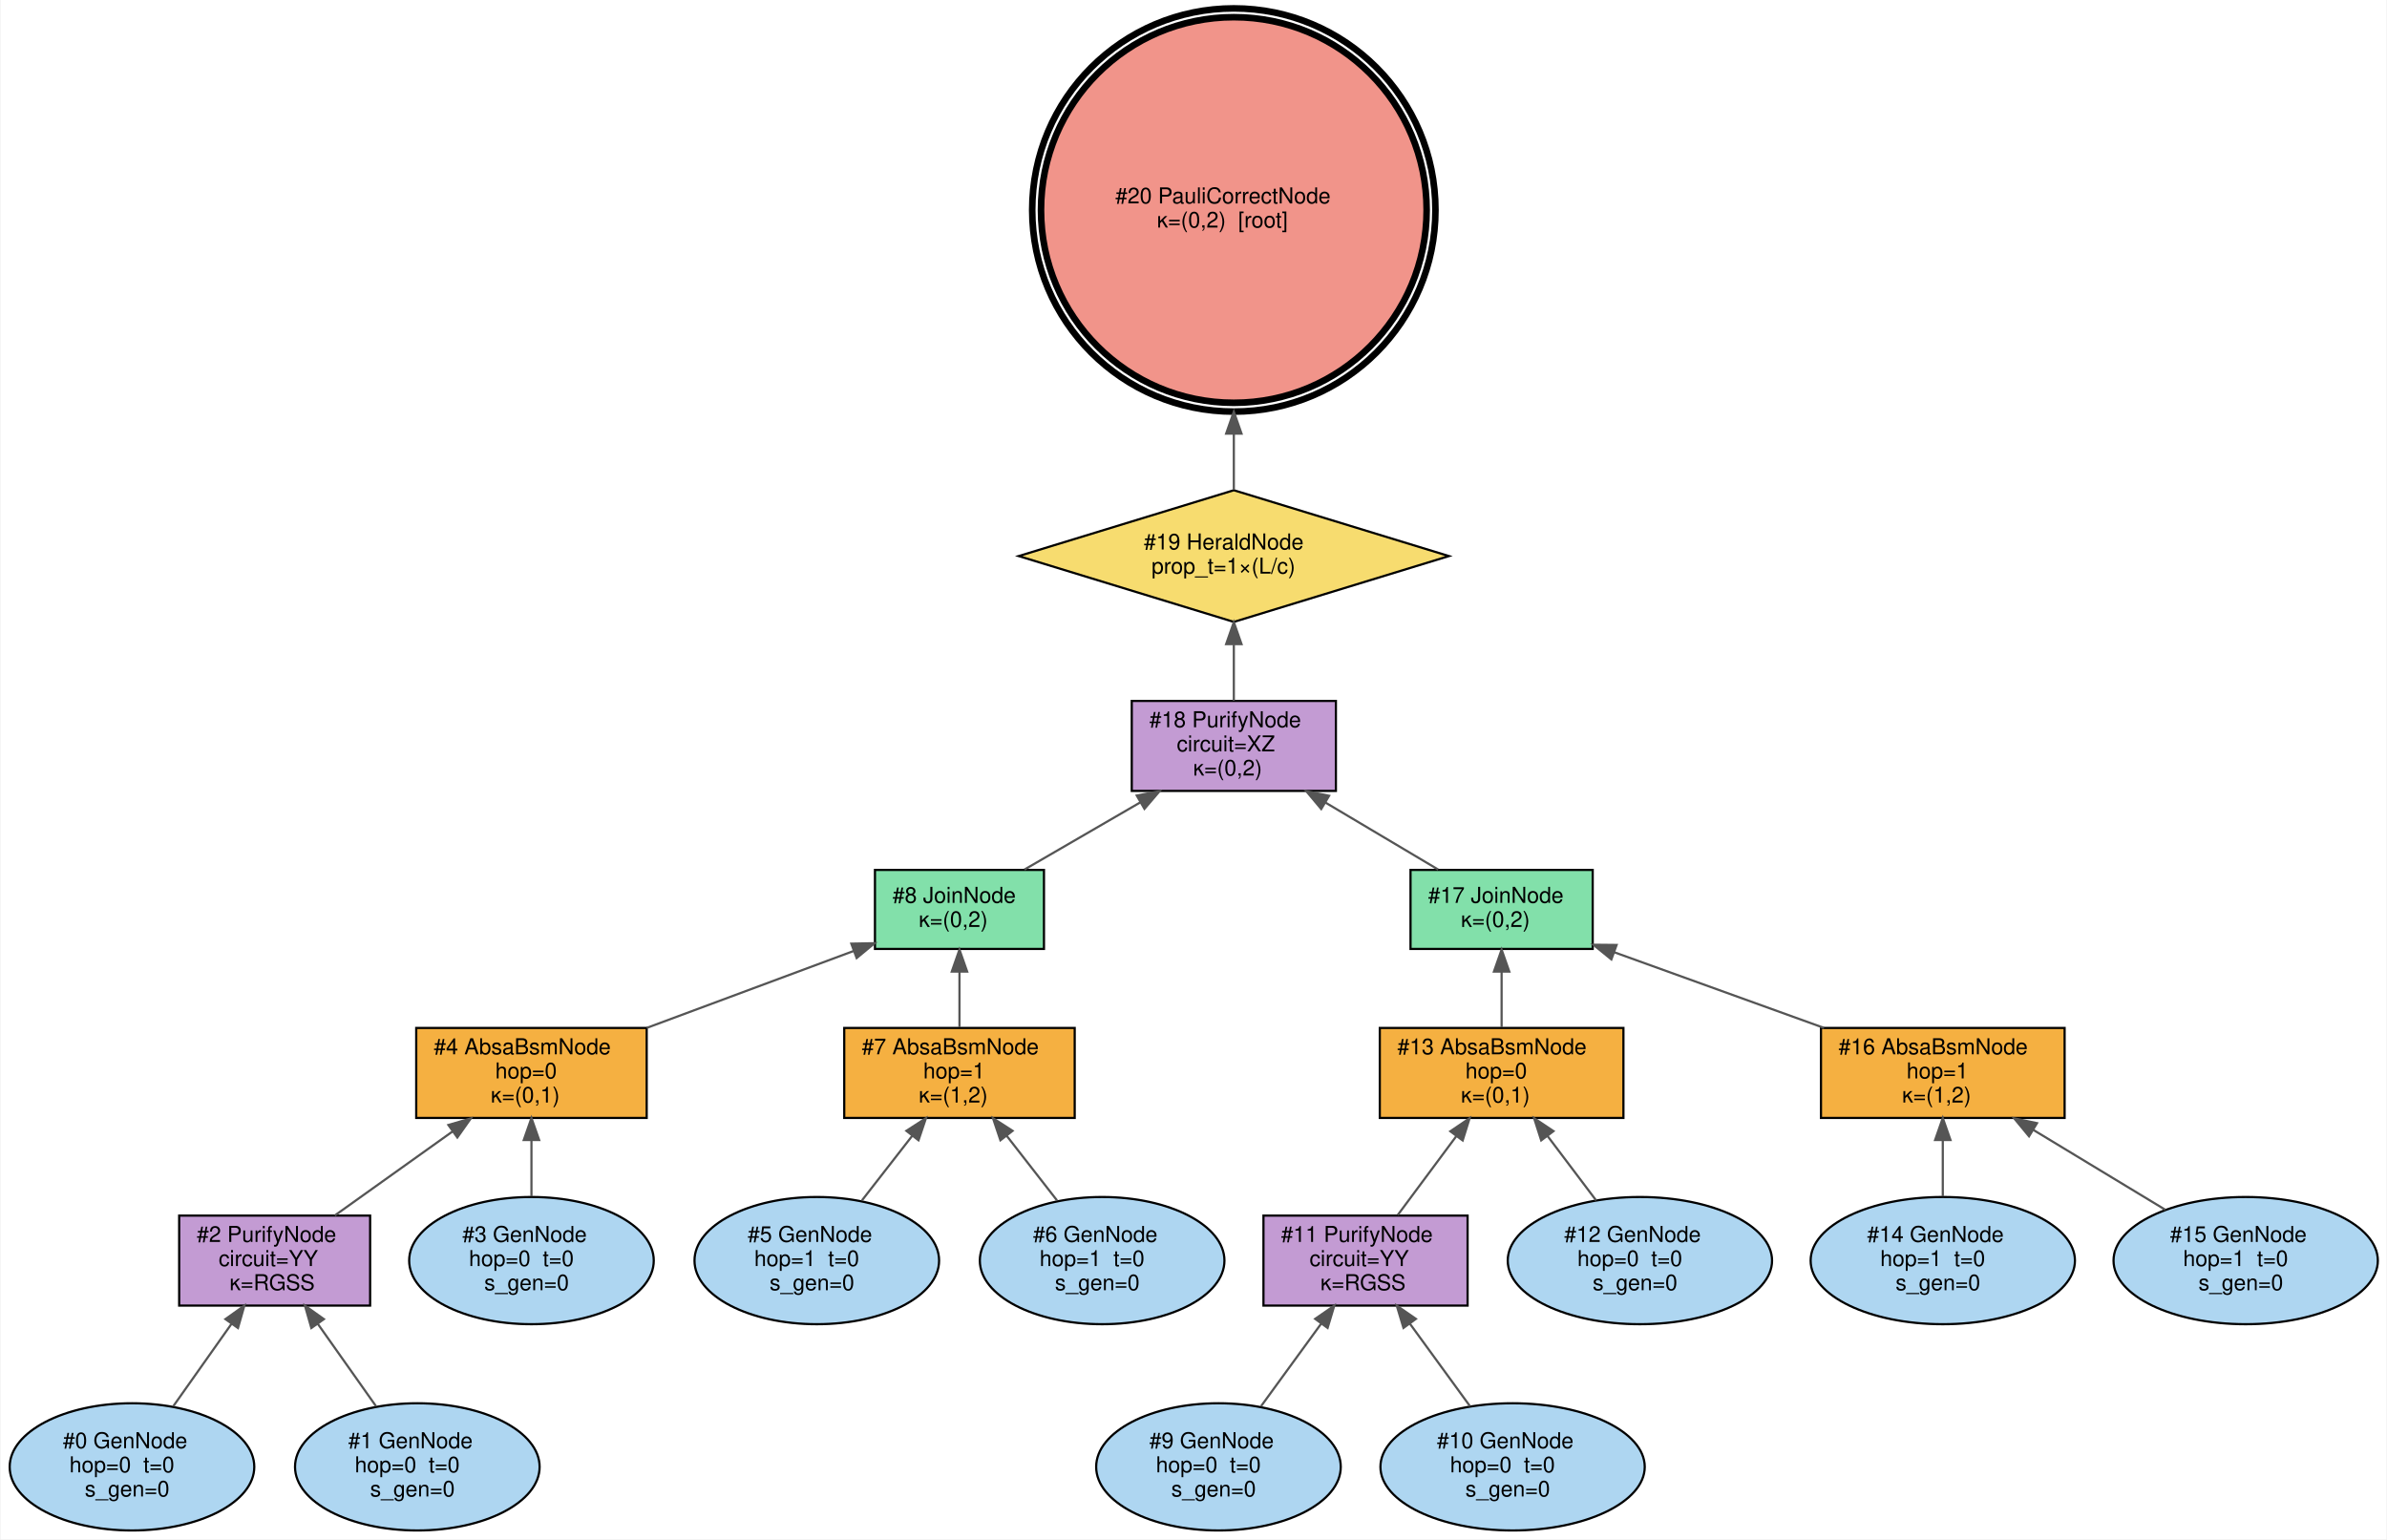
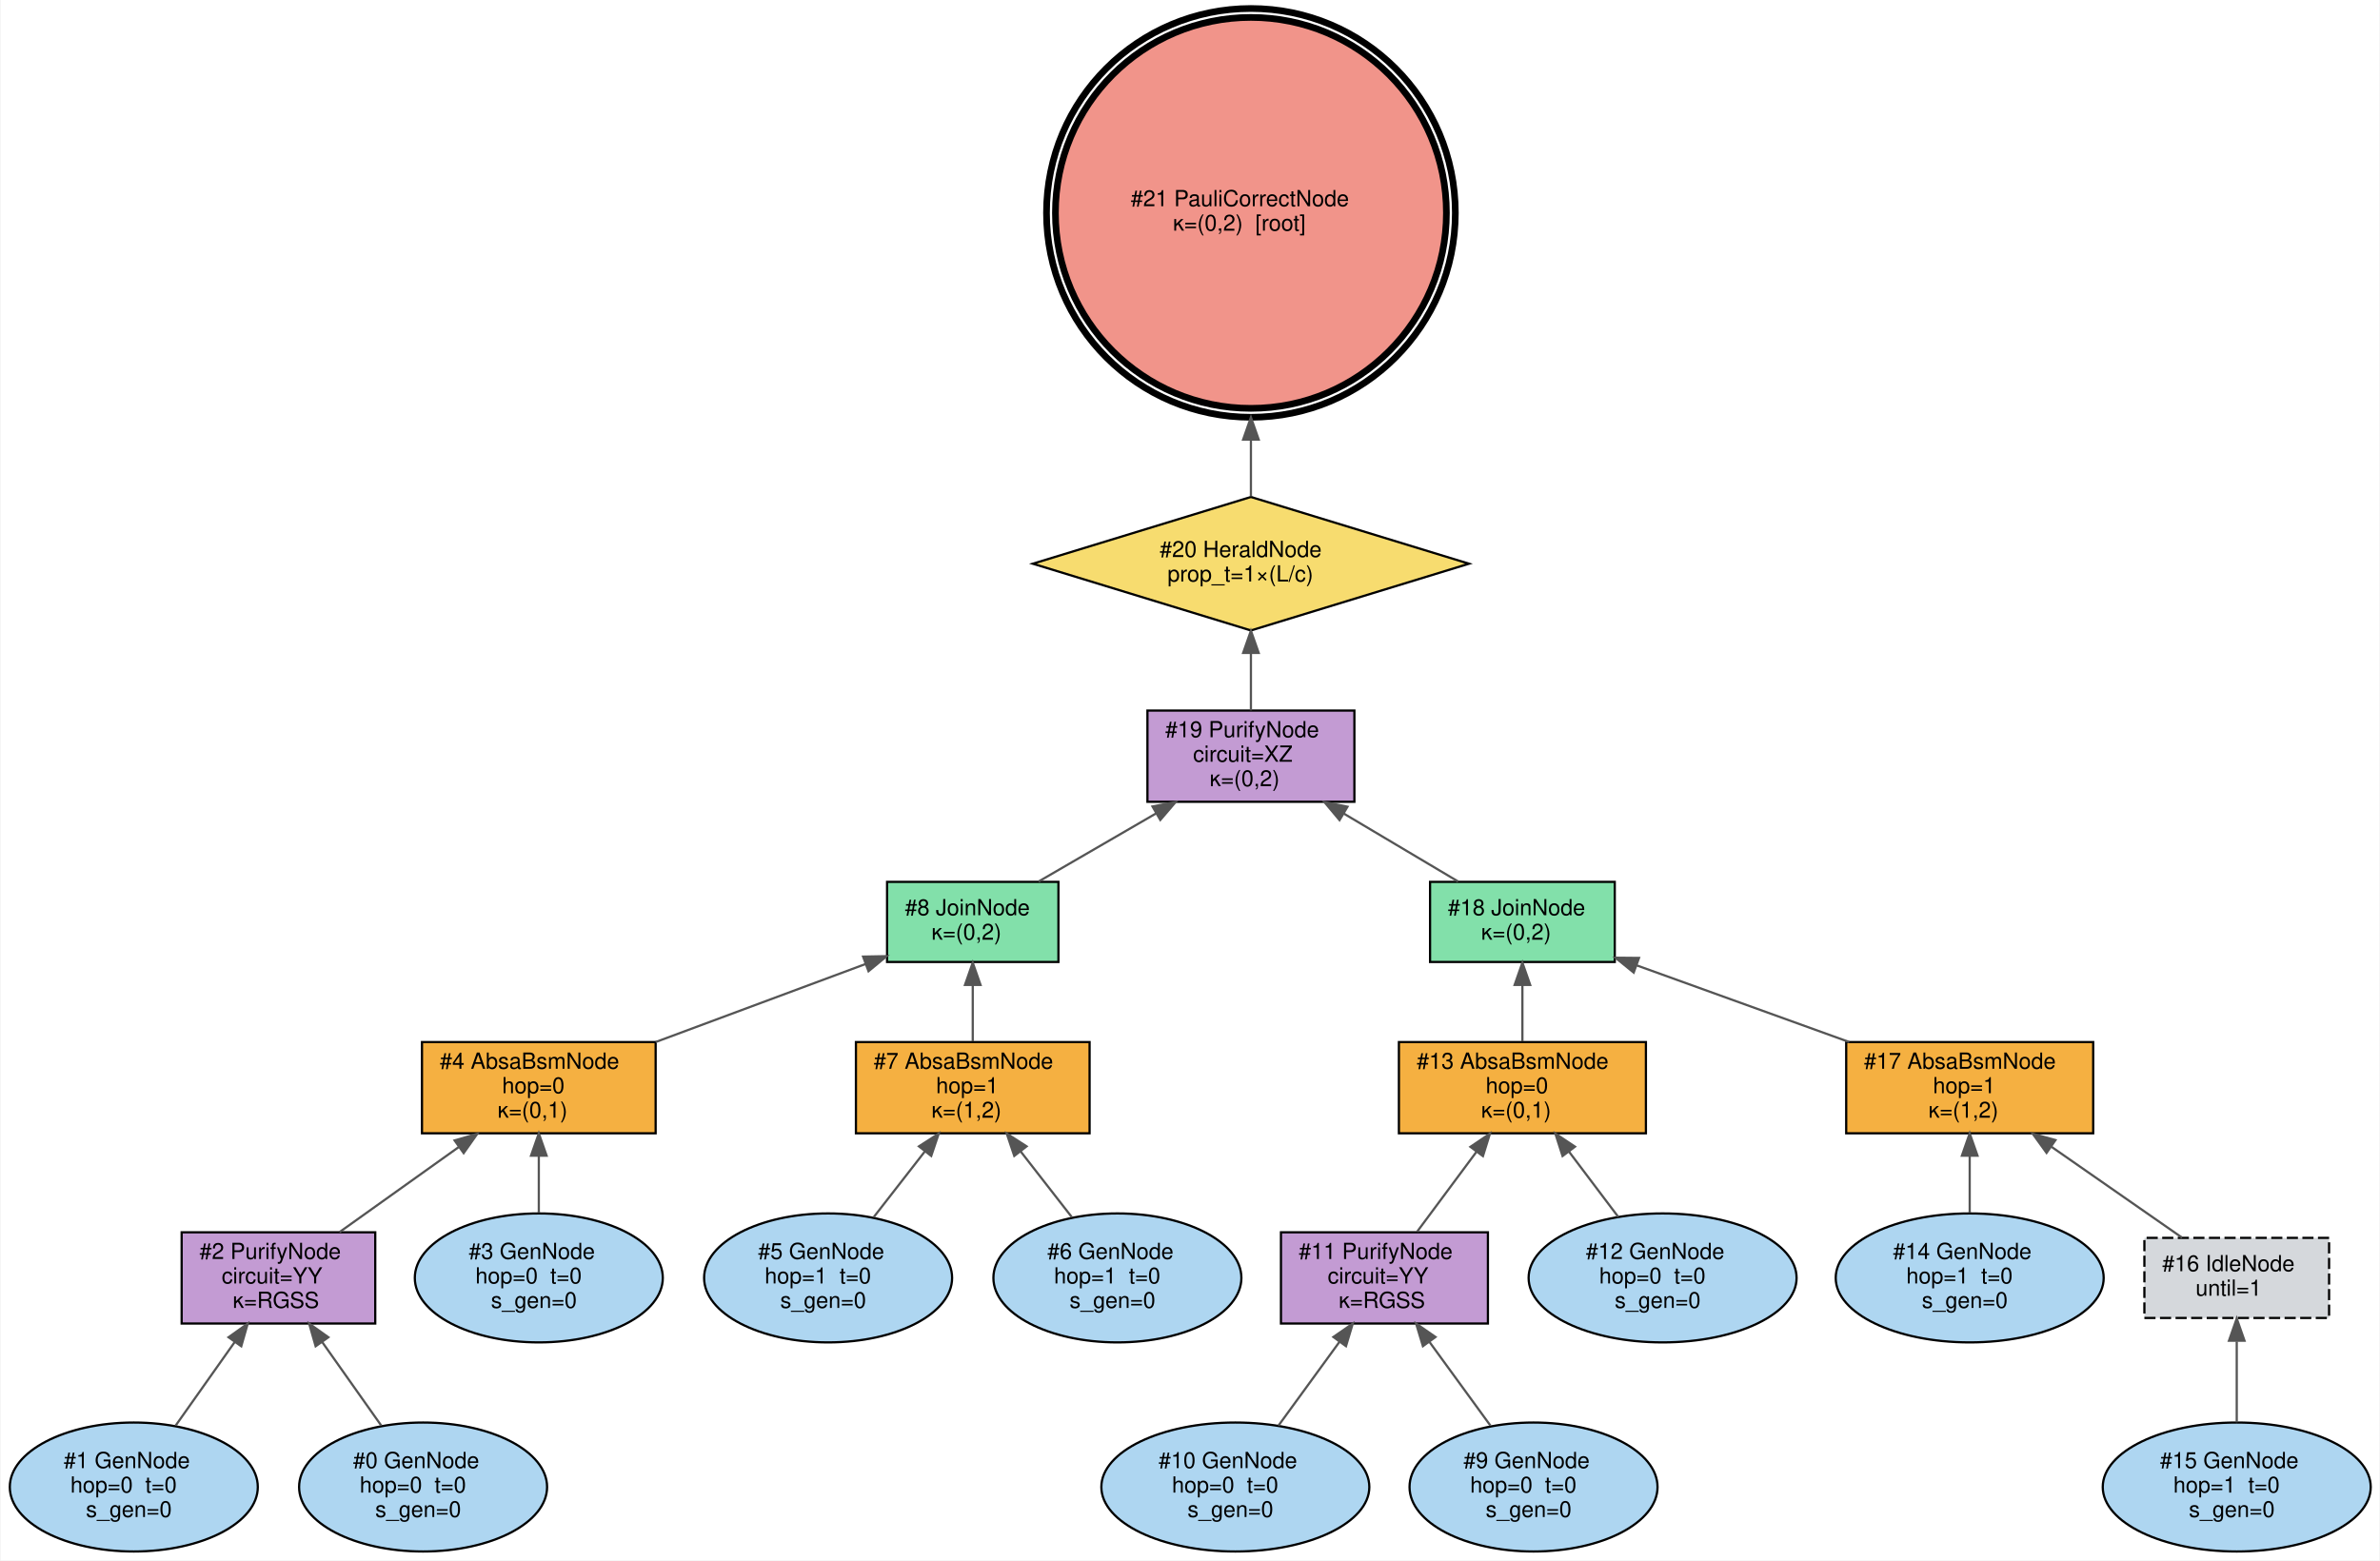
- <svg xmlns="http://www.w3.org/2000/svg" width="1087pt" height="701pt" viewBox="0.00 0.00 1086.97 701.33">
+ <svg xmlns="http://www.w3.org/2000/svg" width="1069pt" height="701pt" viewBox="0.00 0.00 1068.97 701.33">
  <g id="graph0" class="graph" transform="scale(1 1) rotate(0) translate(4 697.33)">
-     <polygon fill="white" stroke="transparent" points="-4,4 -4,-697.33 1082.97,-697.33 1082.97,4 -4,4" />
+     <polygon fill="white" stroke="transparent" points="-4,4 -4,-697.33 1064.97,-697.33 1064.97,4 -4,4" />
    <g id="node1" class="node">
-       <ellipse fill="#aed6f1" stroke="black" cx="55.86" cy="-28.99" rx="55.72" ry="28.98" />
-       <text text-anchor="start" x="24.36" y="-37.49" font-family="Helvetica,sans-Serif" font-size="10.00">#0 GenNode</text>
-       <text text-anchor="start" x="27.36" y="-26.49" font-family="Helvetica,sans-Serif" font-size="10.00">hop=0  t=0</text>
-       <text text-anchor="start" x="34.36" y="-15.49" font-family="Helvetica,sans-Serif" font-size="10.00">s_gen=0</text>
+       <ellipse fill="#aed6f1" stroke="black" cx="185.86" cy="-28.99" rx="55.72" ry="28.98" />
+       <text text-anchor="start" x="154.36" y="-37.49" font-family="Helvetica,sans-Serif" font-size="10.00">#0 GenNode</text>
+       <text text-anchor="start" x="157.36" y="-26.49" font-family="Helvetica,sans-Serif" font-size="10.00">hop=0  t=0</text>
+       <text text-anchor="start" x="164.36" y="-15.49" font-family="Helvetica,sans-Serif" font-size="10.00">s_gen=0</text>
    </g>
    <g id="node3" class="node">
      <polygon fill="#c39bd3" stroke="black" points="164.36,-143.47 77.36,-143.47 77.36,-102.47 164.36,-102.47 164.36,-143.47" />
      <text text-anchor="start" x="85.36" y="-131.47" font-family="Helvetica,sans-Serif" font-size="10.00">#2 PurifyNode</text>
      <text text-anchor="start" x="95.36" y="-120.47" font-family="Helvetica,sans-Serif" font-size="10.00">circuit=YY</text>
      <text text-anchor="start" x="100.36" y="-109.47" font-family="Helvetica,sans-Serif" font-size="10.00">κ=RGSS</text>
    </g>
    <g id="edge1" class="edge">
+       <path fill="none" stroke="#555555" d="M167.06,-56.6C158.73,-68.38 148.94,-82.24 140.51,-94.16" />
+       <polygon fill="#555555" stroke="#555555" points="137.58,-92.26 134.66,-102.44 143.29,-96.3 137.58,-92.26" />
+     </g>
+     <g id="node2" class="node">
+       <ellipse fill="#aed6f1" stroke="black" cx="55.86" cy="-28.99" rx="55.72" ry="28.98" />
+       <text text-anchor="start" x="24.36" y="-37.49" font-family="Helvetica,sans-Serif" font-size="10.00">#1 GenNode</text>
+       <text text-anchor="start" x="27.36" y="-26.49" font-family="Helvetica,sans-Serif" font-size="10.00">hop=0  t=0</text>
+       <text text-anchor="start" x="34.36" y="-15.49" font-family="Helvetica,sans-Serif" font-size="10.00">s_gen=0</text>
+     </g>
+     <g id="edge2" class="edge">
      <path fill="none" stroke="#555555" d="M74.66,-56.6C82.99,-68.38 92.79,-82.24 101.21,-94.16" />
      <polygon fill="#555555" stroke="#555555" points="98.43,-96.3 107.06,-102.44 104.15,-92.26 98.43,-96.3" />
-     </g>
-     <g id="node2" class="node">
-       <ellipse fill="#aed6f1" stroke="black" cx="185.86" cy="-28.99" rx="55.72" ry="28.98" />
-       <text text-anchor="start" x="154.36" y="-37.49" font-family="Helvetica,sans-Serif" font-size="10.00">#1 GenNode</text>
-       <text text-anchor="start" x="157.36" y="-26.49" font-family="Helvetica,sans-Serif" font-size="10.00">hop=0  t=0</text>
-       <text text-anchor="start" x="164.36" y="-15.49" font-family="Helvetica,sans-Serif" font-size="10.00">s_gen=0</text>
-     </g>
-     <g id="edge2" class="edge">
-       <path fill="none" stroke="#555555" d="M167.06,-56.6C158.73,-68.38 148.94,-82.24 140.51,-94.16" />
-       <polygon fill="#555555" stroke="#555555" points="137.58,-92.26 134.66,-102.44 143.29,-96.3 137.58,-92.26" />
    </g>
    <g id="node5" class="node">
      <polygon fill="#f5b041" stroke="black" points="290.36,-228.97 185.36,-228.97 185.36,-187.97 290.36,-187.97 290.36,-228.97" />
      <text text-anchor="start" x="193.36" y="-216.97" font-family="Helvetica,sans-Serif" font-size="10.00">#4 AbsaBsmNode</text>
      <text text-anchor="start" x="221.36" y="-205.97" font-family="Helvetica,sans-Serif" font-size="10.00">hop=0</text>
      <text text-anchor="start" x="219.36" y="-194.97" font-family="Helvetica,sans-Serif" font-size="10.00">κ=(0,1)</text>
    </g>
    <g id="edge3" class="edge">
      <path fill="none" stroke="#555555" d="M148.29,-143.55C164.31,-154.98 184.71,-169.54 202,-181.87" />
      <polygon fill="#555555" stroke="#555555" points="200.02,-184.76 210.2,-187.72 204.09,-179.07 200.02,-184.76" />
    </g>
    <g id="node4" class="node">
      <ellipse fill="#aed6f1" stroke="black" cx="237.86" cy="-122.97" rx="55.72" ry="28.98" />
      <text text-anchor="start" x="206.36" y="-131.47" font-family="Helvetica,sans-Serif" font-size="10.00">#3 GenNode</text>
      <text text-anchor="start" x="209.36" y="-120.47" font-family="Helvetica,sans-Serif" font-size="10.00">hop=0  t=0</text>
      <text text-anchor="start" x="216.36" y="-109.47" font-family="Helvetica,sans-Serif" font-size="10.00">s_gen=0</text>
    </g>
    <g id="edge4" class="edge">
      <path fill="none" stroke="#555555" d="M237.86,-152.24C237.86,-160.49 237.86,-169.53 237.86,-177.86" />
      <polygon fill="#555555" stroke="#555555" points="234.36,-177.92 237.86,-187.92 241.36,-177.92 234.36,-177.92" />
    </g>
    <g id="node9" class="node">
      <polygon fill="#82e0aa" stroke="black" points="471.36,-300.97 394.36,-300.97 394.36,-264.97 471.36,-264.97 471.36,-300.97" />
      <text text-anchor="start" x="402.36" y="-285.97" font-family="Helvetica,sans-Serif" font-size="10.00">#8 JoinNode</text>
      <text text-anchor="start" x="414.36" y="-274.97" font-family="Helvetica,sans-Serif" font-size="10.00">κ=(0,2)</text>
    </g>
    <g id="edge7" class="edge">
      <path fill="none" stroke="#555555" d="M290.37,-228.99C319.77,-239.92 356.14,-253.44 384.78,-264.09" />
      <polygon fill="#555555" stroke="#555555" points="383.59,-267.38 394.18,-267.58 386.02,-260.82 383.59,-267.38" />
    </g>
    <g id="node6" class="node">
      <ellipse fill="#aed6f1" stroke="black" cx="367.86" cy="-122.97" rx="55.72" ry="28.98" />
      <text text-anchor="start" x="336.36" y="-131.47" font-family="Helvetica,sans-Serif" font-size="10.00">#5 GenNode</text>
      <text text-anchor="start" x="339.36" y="-120.47" font-family="Helvetica,sans-Serif" font-size="10.00">hop=1  t=0</text>
      <text text-anchor="start" x="346.36" y="-109.47" font-family="Helvetica,sans-Serif" font-size="10.00">s_gen=0</text>
    </g>
    <g id="node8" class="node">
      <polygon fill="#f5b041" stroke="black" points="485.36,-228.97 380.36,-228.97 380.36,-187.97 485.36,-187.97 485.36,-228.97" />
      <text text-anchor="start" x="388.36" y="-216.97" font-family="Helvetica,sans-Serif" font-size="10.00">#7 AbsaBsmNode</text>
      <text text-anchor="start" x="416.36" y="-205.97" font-family="Helvetica,sans-Serif" font-size="10.00">hop=1</text>
      <text text-anchor="start" x="414.36" y="-194.97" font-family="Helvetica,sans-Serif" font-size="10.00">κ=(1,2)</text>
    </g>
    <g id="edge5" class="edge">
      <path fill="none" stroke="#555555" d="M388.43,-150.39C395.73,-159.78 403.98,-170.36 411.36,-179.85" />
      <polygon fill="#555555" stroke="#555555" points="408.68,-182.1 417.58,-187.84 414.2,-177.8 408.68,-182.1" />
    </g>
    <g id="node7" class="node">
      <ellipse fill="#aed6f1" stroke="black" cx="497.86" cy="-122.97" rx="55.72" ry="28.98" />
      <text text-anchor="start" x="466.36" y="-131.47" font-family="Helvetica,sans-Serif" font-size="10.00">#6 GenNode</text>
      <text text-anchor="start" x="469.36" y="-120.47" font-family="Helvetica,sans-Serif" font-size="10.00">hop=1  t=0</text>
      <text text-anchor="start" x="476.36" y="-109.47" font-family="Helvetica,sans-Serif" font-size="10.00">s_gen=0</text>
    </g>
    <g id="edge6" class="edge">
      <path fill="none" stroke="#555555" d="M477.3,-150.39C469.99,-159.78 461.75,-170.36 454.36,-179.85" />
      <polygon fill="#555555" stroke="#555555" points="451.52,-177.8 448.14,-187.84 457.05,-182.1 451.52,-177.8" />
    </g>
    <g id="edge8" class="edge">
      <path fill="none" stroke="#555555" d="M432.86,-229.28C432.86,-237.06 432.86,-246.12 432.86,-254.52" />
      <polygon fill="#555555" stroke="#555555" points="429.36,-254.65 432.86,-264.65 436.36,-254.65 429.36,-254.65" />
    </g>
-     <g id="node19" class="node">
+     <g id="node20" class="node">
      <polygon fill="#c39bd3" stroke="black" points="604.36,-377.97 511.36,-377.97 511.36,-336.97 604.36,-336.97 604.36,-377.97" />
-       <text text-anchor="start" x="519.36" y="-365.97" font-family="Helvetica,sans-Serif" font-size="10.00">#18 PurifyNode</text>
+       <text text-anchor="start" x="519.36" y="-365.97" font-family="Helvetica,sans-Serif" font-size="10.00">#19 PurifyNode</text>
      <text text-anchor="start" x="531.86" y="-354.97" font-family="Helvetica,sans-Serif" font-size="10.00">circuit=XZ</text>
      <text text-anchor="start" x="539.36" y="-343.97" font-family="Helvetica,sans-Serif" font-size="10.00">κ=(0,2)</text>
    </g>
-     <g id="edge17" class="edge">
+     <g id="edge18" class="edge">
      <path fill="none" stroke="#555555" d="M462.48,-301.15C478.22,-310.28 497.85,-321.66 515.2,-331.72" />
      <polygon fill="#555555" stroke="#555555" points="513.63,-334.86 524.03,-336.85 517.14,-328.8 513.63,-334.86" />
    </g>
    <g id="node10" class="node">
-       <ellipse fill="#aed6f1" stroke="black" cx="550.86" cy="-28.99" rx="55.72" ry="28.98" />
-       <text text-anchor="start" x="519.36" y="-37.49" font-family="Helvetica,sans-Serif" font-size="10.00">#9 GenNode</text>
-       <text text-anchor="start" x="522.36" y="-26.49" font-family="Helvetica,sans-Serif" font-size="10.00">hop=0  t=0</text>
-       <text text-anchor="start" x="529.36" y="-15.49" font-family="Helvetica,sans-Serif" font-size="10.00">s_gen=0</text>
+       <ellipse fill="#aed6f1" stroke="black" cx="684.86" cy="-28.99" rx="55.72" ry="28.98" />
+       <text text-anchor="start" x="653.36" y="-37.49" font-family="Helvetica,sans-Serif" font-size="10.00">#9 GenNode</text>
+       <text text-anchor="start" x="656.36" y="-26.49" font-family="Helvetica,sans-Serif" font-size="10.00">hop=0  t=0</text>
+       <text text-anchor="start" x="663.36" y="-15.49" font-family="Helvetica,sans-Serif" font-size="10.00">s_gen=0</text>
    </g>
    <g id="node12" class="node">
      <polygon fill="#c39bd3" stroke="black" points="664.36,-143.47 571.36,-143.47 571.36,-102.47 664.36,-102.47 664.36,-143.47" />
      <text text-anchor="start" x="579.36" y="-131.47" font-family="Helvetica,sans-Serif" font-size="10.00">#11 PurifyNode</text>
      <text text-anchor="start" x="592.36" y="-120.47" font-family="Helvetica,sans-Serif" font-size="10.00">circuit=YY</text>
      <text text-anchor="start" x="597.36" y="-109.47" font-family="Helvetica,sans-Serif" font-size="10.00">κ=RGSS</text>
    </g>
    <g id="edge9" class="edge">
+       <path fill="none" stroke="#555555" d="M665.48,-56.6C656.9,-68.38 646.8,-82.24 638.12,-94.16" />
+       <polygon fill="#555555" stroke="#555555" points="635.15,-92.3 632.09,-102.44 640.81,-96.42 635.15,-92.3" />
+     </g>
+     <g id="node11" class="node">
+       <ellipse fill="#aed6f1" stroke="black" cx="550.86" cy="-28.99" rx="60.21" ry="28.98" />
+       <text text-anchor="start" x="516.36" y="-37.49" font-family="Helvetica,sans-Serif" font-size="10.00">#10 GenNode</text>
+       <text text-anchor="start" x="522.36" y="-26.49" font-family="Helvetica,sans-Serif" font-size="10.00">hop=0  t=0</text>
+       <text text-anchor="start" x="529.36" y="-15.49" font-family="Helvetica,sans-Serif" font-size="10.00">s_gen=0</text>
+     </g>
+     <g id="edge10" class="edge">
      <path fill="none" stroke="#555555" d="M570.24,-56.6C578.82,-68.38 588.92,-82.24 597.6,-94.16" />
      <polygon fill="#555555" stroke="#555555" points="594.92,-96.42 603.63,-102.44 600.58,-92.3 594.92,-96.42" />
-     </g>
-     <g id="node11" class="node">
-       <ellipse fill="#aed6f1" stroke="black" cx="684.86" cy="-28.99" rx="60.21" ry="28.98" />
-       <text text-anchor="start" x="650.36" y="-37.49" font-family="Helvetica,sans-Serif" font-size="10.00">#10 GenNode</text>
-       <text text-anchor="start" x="656.36" y="-26.49" font-family="Helvetica,sans-Serif" font-size="10.00">hop=0  t=0</text>
-       <text text-anchor="start" x="663.36" y="-15.49" font-family="Helvetica,sans-Serif" font-size="10.00">s_gen=0</text>
-     </g>
-     <g id="edge10" class="edge">
-       <path fill="none" stroke="#555555" d="M665.48,-56.6C656.9,-68.38 646.8,-82.24 638.12,-94.16" />
-       <polygon fill="#555555" stroke="#555555" points="635.15,-92.3 632.09,-102.44 640.81,-96.42 635.15,-92.3" />
    </g>
    <g id="node14" class="node">
      <polygon fill="#f5b041" stroke="black" points="735.36,-228.97 624.36,-228.97 624.36,-187.97 735.36,-187.97 735.36,-228.97" />
      <text text-anchor="start" x="632.36" y="-216.97" font-family="Helvetica,sans-Serif" font-size="10.00">#13 AbsaBsmNode</text>
      <text text-anchor="start" x="663.36" y="-205.97" font-family="Helvetica,sans-Serif" font-size="10.00">hop=0</text>
      <text text-anchor="start" x="661.36" y="-194.97" font-family="Helvetica,sans-Serif" font-size="10.00">κ=(0,1)</text>
    </g>
    <g id="edge11" class="edge">
      <path fill="none" stroke="#555555" d="M632.55,-143.76C640.51,-154.47 650.46,-167.88 659.19,-179.62" />
      <polygon fill="#555555" stroke="#555555" points="656.5,-181.88 665.27,-187.82 662.12,-177.71 656.5,-181.88" />
    </g>
    <g id="node13" class="node">
      <ellipse fill="#aed6f1" stroke="black" cx="742.86" cy="-122.97" rx="60.21" ry="28.98" />
      <text text-anchor="start" x="708.36" y="-131.47" font-family="Helvetica,sans-Serif" font-size="10.00">#12 GenNode</text>
      <text text-anchor="start" x="714.36" y="-120.47" font-family="Helvetica,sans-Serif" font-size="10.00">hop=0  t=0</text>
      <text text-anchor="start" x="721.36" y="-109.47" font-family="Helvetica,sans-Serif" font-size="10.00">s_gen=0</text>
    </g>
    <g id="edge12" class="edge">
      <path fill="none" stroke="#555555" d="M722.93,-150.39C715.85,-159.78 707.86,-170.36 700.7,-179.85" />
      <polygon fill="#555555" stroke="#555555" points="697.9,-177.75 694.67,-187.84 703.49,-181.96 697.9,-177.75" />
    </g>
-     <g id="node18" class="node">
+     <g id="node19" class="node">
      <polygon fill="#82e0aa" stroke="black" points="721.36,-300.97 638.36,-300.97 638.36,-264.97 721.36,-264.97 721.36,-300.97" />
-       <text text-anchor="start" x="646.36" y="-285.97" font-family="Helvetica,sans-Serif" font-size="10.00">#17 JoinNode</text>
+       <text text-anchor="start" x="646.36" y="-285.97" font-family="Helvetica,sans-Serif" font-size="10.00">#18 JoinNode</text>
      <text text-anchor="start" x="661.36" y="-274.97" font-family="Helvetica,sans-Serif" font-size="10.00">κ=(0,2)</text>
    </g>
-     <g id="edge15" class="edge">
+     <g id="edge16" class="edge">
      <path fill="none" stroke="#555555" d="M679.86,-229.28C679.86,-237.06 679.86,-246.12 679.86,-254.52" />
      <polygon fill="#555555" stroke="#555555" points="676.36,-254.65 679.86,-264.65 683.36,-254.65 676.36,-254.65" />
    </g>
    <g id="node15" class="node">
      <ellipse fill="#aed6f1" stroke="black" cx="880.86" cy="-122.97" rx="60.21" ry="28.98" />
      <text text-anchor="start" x="846.36" y="-131.47" font-family="Helvetica,sans-Serif" font-size="10.00">#14 GenNode</text>
      <text text-anchor="start" x="852.36" y="-120.47" font-family="Helvetica,sans-Serif" font-size="10.00">hop=1  t=0</text>
      <text text-anchor="start" x="859.36" y="-109.47" font-family="Helvetica,sans-Serif" font-size="10.00">s_gen=0</text>
    </g>
-     <g id="node17" class="node">
+     <g id="node18" class="node">
      <polygon fill="#f5b041" stroke="black" points="936.36,-228.97 825.36,-228.97 825.36,-187.97 936.36,-187.97 936.36,-228.97" />
-       <text text-anchor="start" x="833.36" y="-216.97" font-family="Helvetica,sans-Serif" font-size="10.00">#16 AbsaBsmNode</text>
+       <text text-anchor="start" x="833.36" y="-216.97" font-family="Helvetica,sans-Serif" font-size="10.00">#17 AbsaBsmNode</text>
      <text text-anchor="start" x="864.36" y="-205.97" font-family="Helvetica,sans-Serif" font-size="10.00">hop=1</text>
      <text text-anchor="start" x="862.36" y="-194.97" font-family="Helvetica,sans-Serif" font-size="10.00">κ=(1,2)</text>
    </g>
-     <g id="edge13" class="edge">
+     <g id="edge14" class="edge">
      <path fill="none" stroke="#555555" d="M880.86,-152.24C880.86,-160.49 880.86,-169.53 880.86,-177.86" />
      <polygon fill="#555555" stroke="#555555" points="877.36,-177.92 880.86,-187.92 884.36,-177.92 877.36,-177.92" />
    </g>
    <g id="node16" class="node">
-       <ellipse fill="#aed6f1" stroke="black" cx="1018.86" cy="-122.97" rx="60.21" ry="28.98" />
-       <text text-anchor="start" x="984.36" y="-131.47" font-family="Helvetica,sans-Serif" font-size="10.00">#15 GenNode</text>
-       <text text-anchor="start" x="990.36" y="-120.47" font-family="Helvetica,sans-Serif" font-size="10.00">hop=1  t=0</text>
-       <text text-anchor="start" x="997.36" y="-109.47" font-family="Helvetica,sans-Serif" font-size="10.00">s_gen=0</text>
-     </g>
-     <g id="edge14" class="edge">
-       <path fill="none" stroke="#555555" d="M982.24,-146.13C963.77,-157.31 941.29,-170.91 922.2,-182.46" />
-       <polygon fill="#555555" stroke="#555555" points="920.15,-179.6 913.41,-187.77 923.78,-185.59 920.15,-179.6" />
-     </g>
-     <g id="edge16" class="edge">
+       <ellipse fill="#aed6f1" stroke="black" cx="1000.86" cy="-28.99" rx="60.21" ry="28.98" />
+       <text text-anchor="start" x="966.36" y="-37.49" font-family="Helvetica,sans-Serif" font-size="10.00">#15 GenNode</text>
+       <text text-anchor="start" x="972.36" y="-26.49" font-family="Helvetica,sans-Serif" font-size="10.00">hop=1  t=0</text>
+       <text text-anchor="start" x="979.36" y="-15.49" font-family="Helvetica,sans-Serif" font-size="10.00">s_gen=0</text>
+     </g>
+     <g id="node17" class="node">
+       <polygon fill="#d5d8dc" stroke="black" stroke-dasharray="5,2" points="1042.36,-140.97 959.36,-140.97 959.36,-104.97 1042.36,-104.97 1042.36,-140.97" />
+       <text text-anchor="start" x="967.36" y="-125.97" font-family="Helvetica,sans-Serif" font-size="10.00">#16 IdleNode</text>
+       <text text-anchor="start" x="982.36" y="-114.97" font-family="Helvetica,sans-Serif" font-size="10.00">until=1</text>
+     </g>
+     <g id="edge13" class="edge">
+       <path fill="none" stroke="#555555" d="M1000.86,-58.09C1000.86,-69.62 1000.86,-82.93 1000.86,-94.4" />
+       <polygon fill="#555555" stroke="#555555" points="997.36,-94.73 1000.86,-104.73 1004.36,-94.73 997.36,-94.73" />
+     </g>
+     <g id="edge15" class="edge">
+       <path fill="none" stroke="#555555" d="M976.29,-141.07C959.4,-152.82 936.68,-168.63 917.65,-181.87" />
+       <polygon fill="#555555" stroke="#555555" points="915.4,-179.17 909.19,-187.75 919.4,-184.92 915.4,-179.17" />
+     </g>
+     <g id="edge17" class="edge">
      <path fill="none" stroke="#555555" d="M826.73,-228.99C797.06,-239.69 760.49,-252.88 731.26,-263.43" />
      <polygon fill="#555555" stroke="#555555" points="729.87,-260.21 721.65,-266.89 732.25,-266.79 729.87,-260.21" />
    </g>
-     <g id="edge18" class="edge">
+     <g id="edge19" class="edge">
      <path fill="none" stroke="#555555" d="M650.95,-301.15C635.59,-310.28 616.43,-321.66 599.5,-331.72" />
      <polygon fill="#555555" stroke="#555555" points="597.68,-328.73 590.88,-336.85 601.26,-334.75 597.68,-328.73" />
    </g>
-     <g id="node20" class="node">
+     <g id="node21" class="node">
      <polygon fill="#f7dc6f" stroke="black" points="557.86,-473.97 459.86,-443.97 557.86,-413.97 655.86,-443.97 557.86,-473.97" />
-       <text text-anchor="start" x="516.86" y="-446.97" font-family="Helvetica,sans-Serif" font-size="10.00">#19 HeraldNode</text>
+       <text text-anchor="start" x="516.86" y="-446.97" font-family="Helvetica,sans-Serif" font-size="10.00">#20 HeraldNode</text>
      <text text-anchor="start" x="520.36" y="-435.97" font-family="Helvetica,sans-Serif" font-size="10.00">prop_t=1×(L/c)</text>
    </g>
-     <g id="edge19" class="edge">
+     <g id="edge20" class="edge">
      <path fill="none" stroke="#555555" d="M557.86,-378.06C557.86,-385.7 557.86,-394.74 557.86,-403.62" />
      <polygon fill="#555555" stroke="#555555" points="554.36,-403.86 557.86,-413.86 561.36,-403.86 554.36,-403.86" />
    </g>
-     <g id="node21" class="node">
+     <g id="node22" class="node">
      <ellipse fill="#f1948a" stroke="black" stroke-width="3" cx="557.86" cy="-601.65" rx="87.85" ry="87.85" />
      <ellipse fill="none" stroke="black" stroke-width="3" cx="557.86" cy="-601.65" rx="91.86" ry="91.86" />
-       <text text-anchor="start" x="503.86" y="-604.65" font-family="Helvetica,sans-Serif" font-size="10.00">#20 PauliCorrectNode</text>
+       <text text-anchor="start" x="503.86" y="-604.65" font-family="Helvetica,sans-Serif" font-size="10.00">#21 PauliCorrectNode</text>
      <text text-anchor="start" x="522.86" y="-593.65" font-family="Helvetica,sans-Serif" font-size="10.00">κ=(0,2)  [root]</text>
    </g>
-     <g id="edge20" class="edge">
+     <g id="edge21" class="edge">
      <path fill="none" stroke="#555555" d="M557.86,-474.25C557.86,-481.88 557.86,-490.55 557.86,-499.69" />
      <polygon fill="#555555" stroke="#555555" points="554.36,-499.76 557.86,-509.76 561.36,-499.76 554.36,-499.76" />
    </g>
  </g>
</svg>
